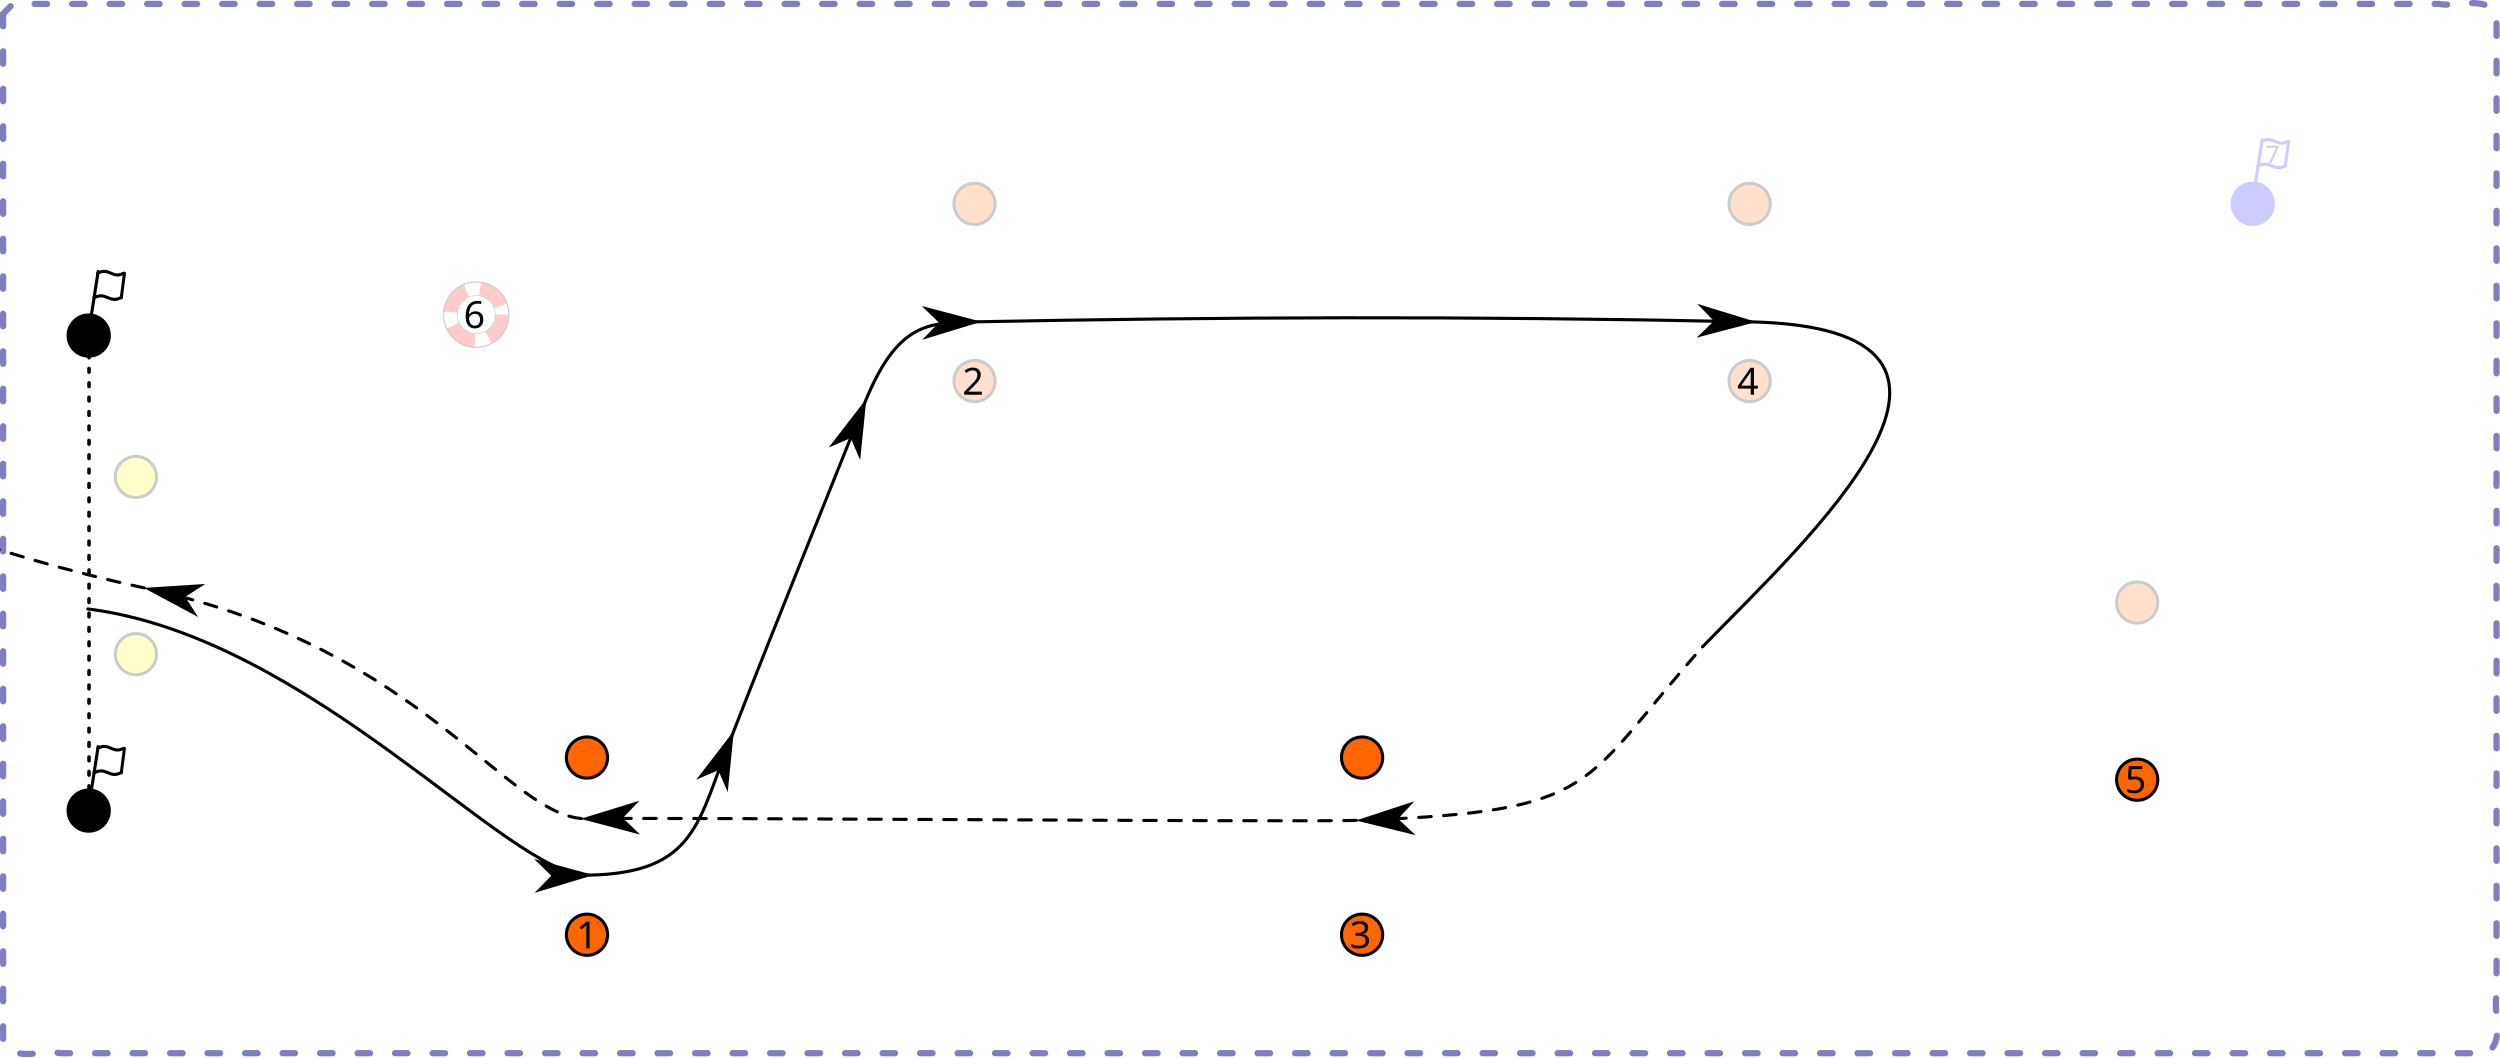
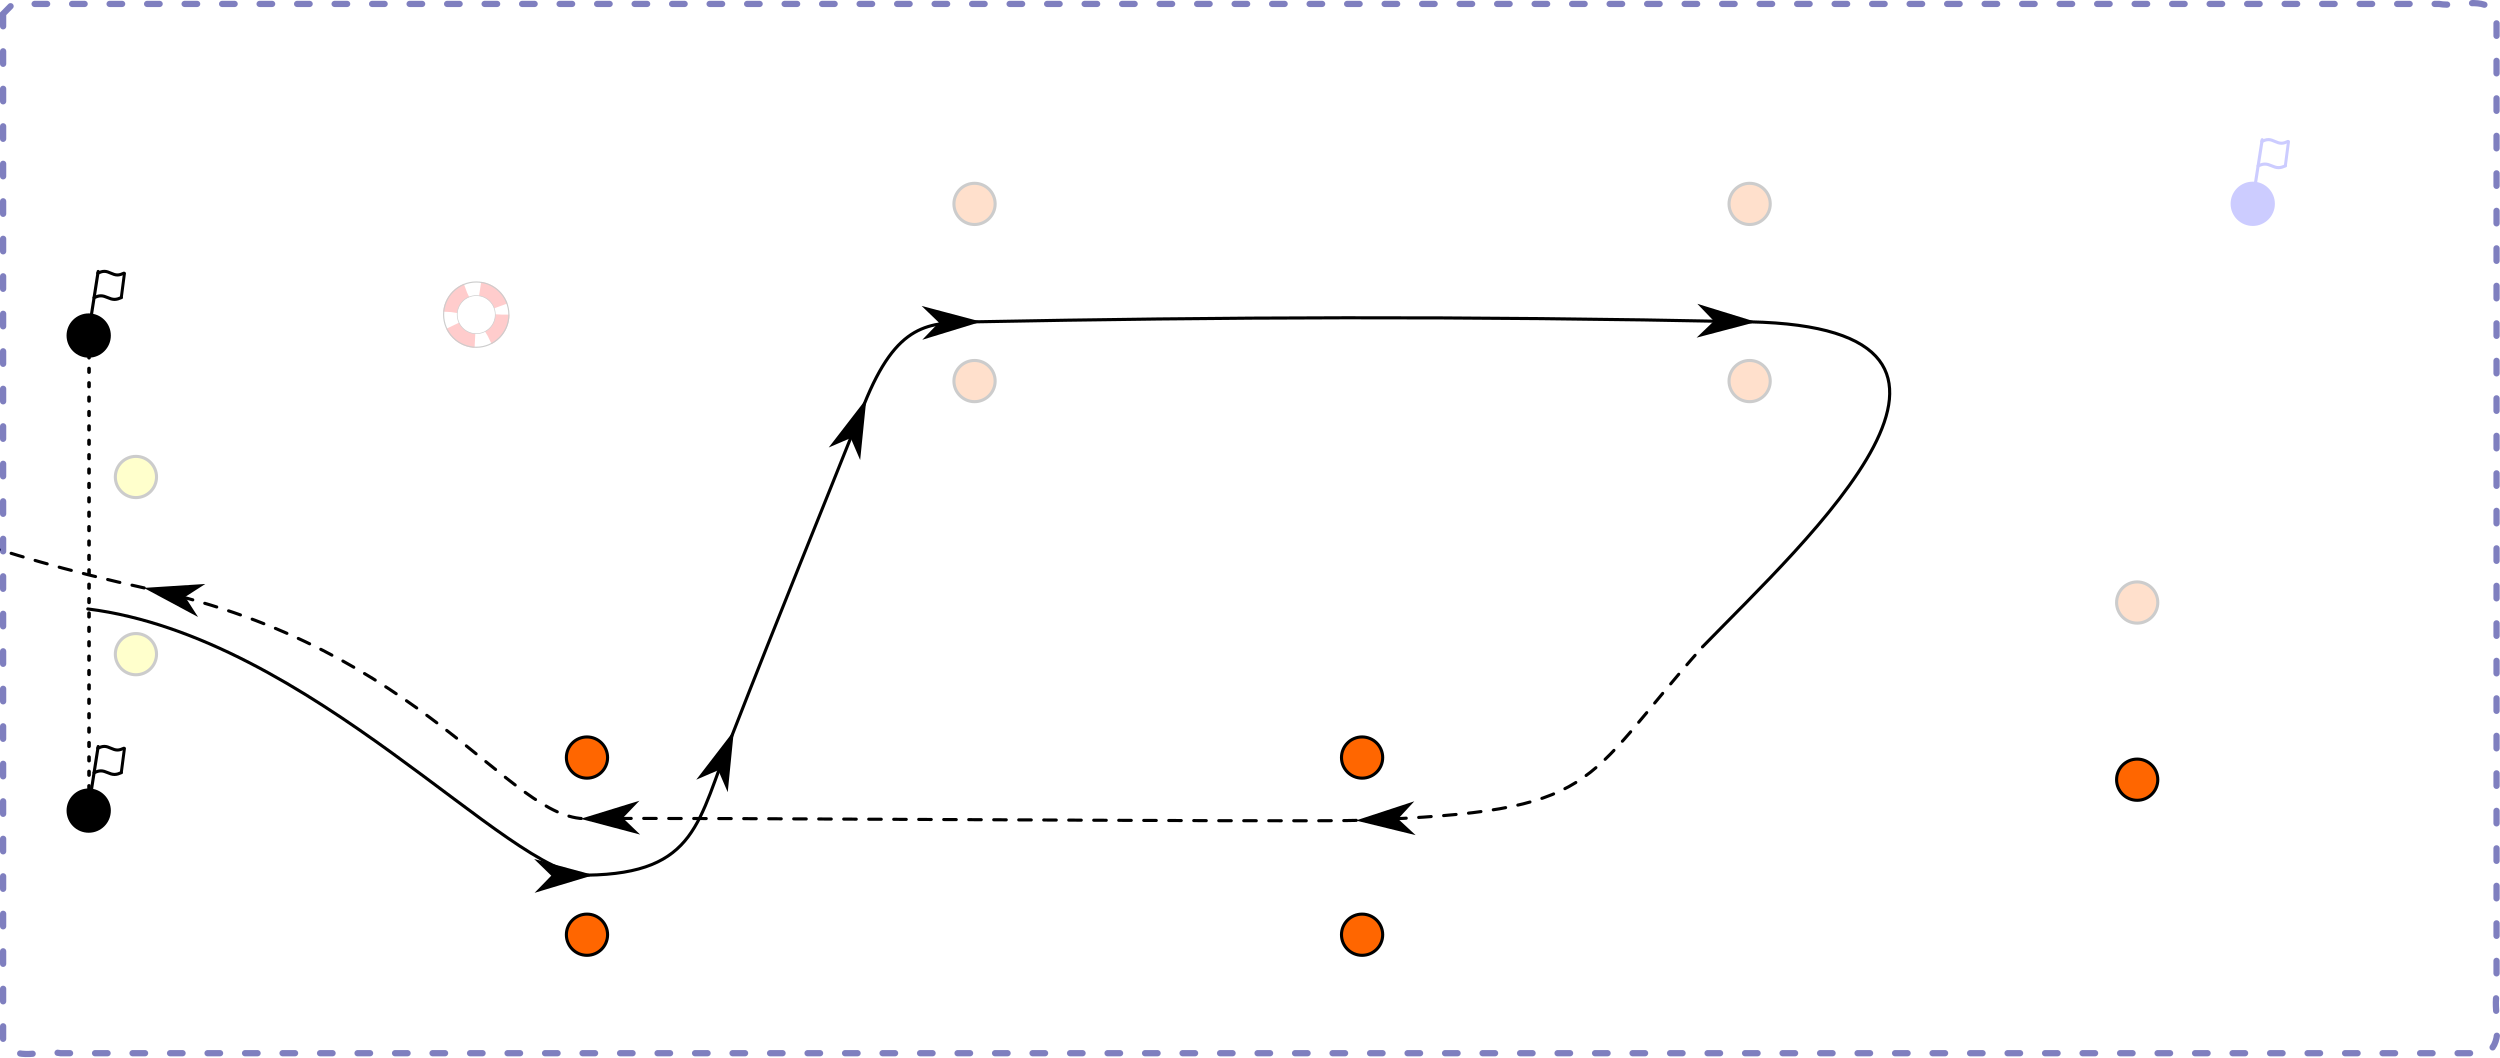
<svg xmlns="http://www.w3.org/2000/svg" version="1.0" id="svg3641" height="360.829" width="853.326" style="enable-background:new" xml:space="preserve">
  <defs id="arrows">
    <marker id="RazorWire" refX="0" refY="0" orient="auto" style="overflow:visible">
      <path id="path5527" style="fill:#34ff00;fill-opacity:1;fill-rule:evenodd;stroke:#34ff00;stroke-width:0.085pt;stroke-opacity:1" d="M 0.019,-0.632 V 0.595 L -6.621,2.568 H 9.113 L 2.979,0.595 V -0.632 L 9.166,-2.472 H -6.594 Z" />
    </marker>
    <marker orient="auto" refY="0" refX="0" id="Scissors" style="overflow:visible">
      <path id="schere" d="M 9.696,-3.847 C 8.661,-5.095 6.794,-5.052 5.4,-4.515 l -8.76,3.283 c -2.548,-1.394 -5.065,-0.995 -5.065,-1.673 0,-0.53 0.487,-0.414 0.414,-1.795 -0.07,-1.326 -1.454,-2.307 -2.763,-2.22 -1.309,-0.008 -2.666,0.995 -2.678,2.379 -0.098,1.393 1.074,2.688 2.461,2.779 1.624,0.242 4.499,-0.742 5.848,1.676 C -6.148,1.766 -7.931,1.771 -9.543,1.679 -10.882,1.602 -12.489,1.985 -13.128,3.301 c -0.617,1.261 -0.012,3.056 1.405,3.442 1.43,0.525 3.393,-0.138 3.733,-1.782 0.262,-1.267 -0.635,-1.862 -0.291,-2.322 0.26,-0.347 1.91,-0.146 4.85,-1.466 L 6.055,4.515 C 7.253,4.85 8.718,4.839 9.78,3.66 L -0.055,-0.057 Z M -9.832,-5.874 c 1.381,0.771 1.268,2.862 -0.167,3.268 -1.298,0.452 -2.956,-0.81 -2.542,-2.216 0.242,-1.154 1.764,-1.579 2.709,-1.052 z m 0.06,8.552 c 1.441,0.532 1.196,2.97 -0.269,3.298 -0.972,0.337 -2.361,-0.148 -2.459,-1.293 -0.189,-1.392 1.446,-2.65 2.728,-2.005 z" style="fill:#34ff00;fill-opacity:1;stroke:#34ff00;stroke-width:1.067;stroke-opacity:1" />
    </marker>
    <marker orient="auto" refY="0" refX="0" id="Legs" style="overflow:visible">
      <g id="g5494" transform="scale(-0.7)" style="fill:#34ff00;fill-opacity:1;stroke:#34ff00;stroke-opacity:1">
        <g id="g5496" transform="matrix(0,-1,-1,0,22.0892,22.73484)" style="fill:#34ff00;fill-opacity:1;stroke:#34ff00;stroke-opacity:1">
          <path id="path5498" d="m 22.636,22.054 c -7.371,5.036 -2.618,7.047 -6.23,14.339" style="fill:#34ff00;fill-opacity:1;fill-rule:evenodd;stroke:#34ff00;stroke-width:1.067pt;stroke-opacity:1" />
          <path id="path5500" d="m 22.825,21.918 c -1.451,8.904 3.772,9.355 4.805,14.747" style="fill:#34ff00;fill-opacity:1;fill-rule:evenodd;stroke:#34ff00;stroke-width:1.067pt;stroke-opacity:1" />
        </g>
        <path id="path5502" d="m -15.029,-7.181 -0.984,4.313 4.227,-1.305 z" style="fill:#34ff00;fill-opacity:1;fill-rule:evenodd;stroke:#34ff00;stroke-width:1.067pt;stroke-opacity:1" />
        <path id="path5504" d="m -16.23,4.861 1.999,3.946 2.418,-3.704 z" style="fill:#34ff00;fill-opacity:1;fill-rule:evenodd;stroke:#34ff00;stroke-width:1.067pt;stroke-opacity:1" />
      </g>
    </marker>
    <linearGradient id="linearGradient5477">
      <stop style="stop-color:#57e307;stop-opacity:1;" offset="0" id="stop5479" />
    </linearGradient>
    <marker style="overflow:visible" id="Arrow1Lend" refX="0" refY="0" orient="auto">
      <path style="fill-rule:evenodd;stroke:#000000;stroke-width:0.853pt;marker-start:none" d="M -10.667,0 -14.933,4.267 0,0 -14.933,-4.267 Z" id="path3104" />
    </marker>
    <marker style="overflow:visible" id="Arrow1Lstart" refX="0" refY="0" orient="auto">
      <path style="fill-rule:evenodd;stroke:#000000;stroke-width:0.853pt;marker-start:none" d="M 10.667,0 14.933,-4.267 0,0 14.933,4.267 Z" id="path3282" />
    </marker>
    <marker style="overflow:visible" id="Arrow1Lstart-7" refX="0" refY="0" orient="auto">
      <path style="fill-rule:evenodd;stroke:#000000;stroke-width:0.853pt;marker-start:none" d="M 10.667,0 14.933,-4.267 0,0 14.933,4.267 Z" id="path3282-4" />
    </marker>
    <marker style="overflow:visible" id="Arrow1Lend-6" refX="0" refY="0" orient="auto">
      <path style="fill-rule:evenodd;stroke:#000000;stroke-width:0.853pt;marker-start:none" d="M -10.667,0 -14.933,4.267 0,0 -14.933,-4.267 Z" id="path3104-0" />
    </marker>
  </defs>
  <g transform="translate(-215.4445,-435.3955)" style="display:inline" id="Parcours">
    <defs id="defs2076" />
    <g id="g1" />
    <g id="layer6" style="display:inline">
      <g transform="translate(18.94796,85.04597)" id="Zeitnahme" style="display:inline">
        <g id="g13156" transform="translate(-177.6378,-94.48819)">
          <path style="fill:#000000;fill-opacity:1;stroke:#000000;stroke-width:1.762" d="m 411.087,559.37 c 0,-3.685 -2.986,-6.678 -6.678,-6.678 -3.683,0 -6.678,2.987 -6.678,6.678 0,3.685 2.987,6.678 6.678,6.678 3.685,0 6.678,-2.987 6.678,-6.678 z" id="Zeit_oben" />
        </g>
        <g id="g13172" transform="translate(-177.6378,67.66194)">
          <path style="fill:#000000;fill-opacity:1;stroke:#000000;stroke-width:1.762" d="m 411.087,559.37 c 0,-3.685 -2.986,-6.678 -6.678,-6.678 -3.683,0 -6.678,2.987 -6.678,6.678 0,3.685 2.987,6.678 6.678,6.678 3.685,0 6.678,-2.987 6.678,-6.678 z" id="Zeit_unten" />
        </g>
        <path style="fill:none;stroke:#000000;stroke-width:1.228;stroke-linecap:round;stroke-linejoin:miter;stroke-miterlimit:4;stroke-dasharray:1.228, 3.684;stroke-dashoffset:0;stroke-opacity:1" d="m 226.886,466.315 c 0,23.379 0,46.759 0,70.138 0,19.991 0,67.885 0,87.271" id="path14169" />
      </g>
      <g transform="translate(113.4362,157.2769)" id="Tor1" style="display:inline;fill:#ff6600">
        <path style="fill:#ff6600;stroke:#000000;stroke-width:1.056" d="m 309.393,536.693 c 0,-3.883 -3.149,-7.032 -7.031,-7.032 -3.881,0 -7.031,3.148 -7.031,7.032 0,3.883 3.15,7.031 7.031,7.031 3.882,0 7.031,-3.147 7.031,-7.031 z" id="Tor1_innen" />
        <path style="fill:#ff6600;stroke:#000000;stroke-width:1.056" d="m 309.393,597.166 c 0,-3.883 -3.149,-7.032 -7.031,-7.032 -3.881,0 -7.031,3.148 -7.031,7.032 0,3.883 3.15,7.031 7.031,7.031 3.882,0 7.031,-3.147 7.031,-7.031 z" id="Tor1_aussen" />
      </g>
      <g transform="translate(226.8221,-31.69941)" id="Tor2" opacity="0.2" style="display:inline;fill:#ff6600">
        <path style="fill:#ff6600;stroke:#000000;stroke-width:1.056" d="m 328.291,536.693 c 0,-3.883 -3.149,-7.032 -7.031,-7.032 -3.881,0 -7.031,3.148 -7.031,7.032 0,3.883 3.15,7.031 7.031,7.031 3.882,0 7.031,-3.147 7.031,-7.031 z" id="Tor2_aussen" />
        <path style="fill:#ff6600;stroke:#000000;stroke-width:1.056" d="m 328.291,597.166 c 0,-3.883 -3.149,-7.032 -7.031,-7.032 -3.881,0 -7.031,3.148 -7.031,7.032 0,3.883 3.15,7.031 7.031,7.031 3.882,0 7.031,-3.147 7.031,-7.031 z" id="Tor2_innen" />
      </g>
      <g transform="translate(340.2078,157.2769)" id="Tor3" style="display:inline;fill:#ff6600">
        <path style="fill:#ff6600;stroke:#000000;stroke-width:1.056" d="m 347.189,536.693 c 0,-3.883 -3.149,-7.032 -7.031,-7.032 -3.881,0 -7.031,3.148 -7.031,7.032 0,3.883 3.15,7.031 7.031,7.031 3.882,0 7.031,-3.147 7.031,-7.031 z" id="Tor3_innen" />
        <path style="fill:#ff6600;stroke:#000000;stroke-width:1.056" d="m 347.189,597.166 c 0,-3.883 -3.149,-7.032 -7.031,-7.032 -3.881,0 -7.031,3.148 -7.031,7.032 0,3.883 3.15,7.031 7.031,7.031 3.882,0 7.031,-3.147 7.031,-7.031 z" id="Tor3_aussen" />
      </g>
      <g transform="translate(453.5935,-31.69941)" id="Tor4" opacity="0.2" style="display:inline;fill:#ff6600">
        <path style="fill:#ff6600;stroke:#000000;stroke-width:1.056" d="m 366.086,536.693 c 0,-3.883 -3.149,-7.032 -7.031,-7.032 -3.881,0 -7.031,3.148 -7.031,7.032 0,3.883 3.15,7.031 7.031,7.031 3.882,0 7.031,-3.147 7.031,-7.031 z" id="Tor4_aussen" />
        <path style="fill:#ff6600;stroke:#000000;stroke-width:1.056" d="m 366.086,597.166 c 0,-3.883 -3.149,-7.032 -7.031,-7.032 -3.881,0 -7.031,3.148 -7.031,7.032 0,3.883 3.15,7.031 7.031,7.031 3.882,0 7.031,-3.147 7.031,-7.031 z" id="Tor4_innen" />
      </g>
      <g transform="translate(566.9793,104.3635)" id="Tor5" style="display:inline;fill:#ff6600">
        <path style="fill:#ff6600;stroke:#000000;stroke-width:1.056" d="m 384.984,536.693 c 0,-3.883 -3.149,-7.032 -7.031,-7.032 -3.881,0 -7.031,3.148 -7.031,7.032 0,3.883 3.15,7.031 7.031,7.031 3.882,0 7.031,-3.147 7.031,-7.031 z" id="Tor5_oben" opacity="0.2" />
        <path style="fill:#ff6600;stroke:#000000;stroke-width:1.056" d="m 384.984,597.166 c 0,-3.883 -3.149,-7.032 -7.031,-7.032 -3.881,0 -7.031,3.148 -7.031,7.032 0,3.883 3.15,7.031 7.031,7.031 3.882,0 7.031,-3.147 7.031,-7.031 z" id="Tor5_unten" />
      </g>
      <g transform="translate(18.94796,138.3793)" id="Schikane" opacity="0.2" style="display:inline">
        <g style="fill:none" id="Ring">
          <ellipse id="path8826" style="fill:none;stroke:#ff0000;stroke-width:4.821;stroke-linecap:butt;stroke-linejoin:round;stroke-miterlimit:4;stroke-dasharray:9.643, 4.821;stroke-dashoffset:0;stroke-opacity:1" cx="359.055" cy="404.409" rx="8.928" ry="8.928" />
          <ellipse style="display:inline;fill:none;stroke:#000000;stroke-width:0.229;stroke-linecap:round;stroke-linejoin:round;stroke-miterlimit:4;stroke-dasharray:none;stroke-dashoffset:0;stroke-opacity:1" id="path3620" cx="359.055" cy="404.409" rx="6.5" ry="6.5" />
          <ellipse style="display:inline;fill:none;stroke:#000000;stroke-width:0.393;stroke-linecap:round;stroke-linejoin:round;stroke-miterlimit:4;stroke-dasharray:none;stroke-dashoffset:0;stroke-opacity:1" id="path2733" cx="359.055" cy="404.409" rx="11.142" ry="11.142" />
        </g>
      </g>
      <g transform="translate(-40.52031,61.51377)" id="StartZiel" opacity="0.2" style="display:inline">
        <path style="fill:#ffff00;stroke:#000000;stroke-width:1.056" d="m 309.393,536.693 c 0,-3.883 -3.149,-7.032 -7.031,-7.032 -3.881,0 -7.031,3.148 -7.031,7.032 0,3.883 3.15,7.031 7.031,7.031 3.882,0 7.031,-3.147 7.031,-7.031 z" id="StartZiel_oben" />
        <path style="fill:#ffff00;stroke:#000000;stroke-width:1.056" d="m 309.393,597.166 c 0,-3.883 -3.149,-7.032 -7.031,-7.032 -3.881,0 -7.031,3.148 -7.031,7.032 0,3.883 3.15,7.031 7.031,7.031 3.882,0 7.031,-3.147 7.031,-7.031 z" id="StartZiel_unten" />
      </g>
    </g>
  </g>
  <g transform="translate(-215.4445,-435.3955)" style="display:inline" id="ParcoursLabel">
    <defs id="defs2832" />
    <g id="g3113" style="display:inline">
-       <text xml:space="preserve" style="font-style:normal;font-weight:normal;font-size:12.8px;line-height:0%;font-family:'Arial Black';display:inline;fill:#000000;fill-opacity:1;stroke:none;stroke-width:1.067" x="373.691" y="547.37" id="Nummer_Schikane">
+       <text xml:space="preserve" style="font-style:normal;font-weight:normal;font-size:12.8px;line-height:0%;font-family:'Arial Black';display:inline;fill:#000000;fill-opacity:1;stroke:none;stroke-width:1.067" x="373.691" y="547.37" id="Nummer_Schikane" opacity="0">
        <tspan id="tspan3032" x="373.691" y="547.37" style="font-size:12.8px;line-height:1.25;stroke-width:1.067">6</tspan>
      </text>
-       <text xml:space="preserve" style="font-style:normal;font-weight:normal;font-size:12.8px;line-height:0%;font-family:'Arial Black';display:inline;fill:#000000;fill-opacity:1;stroke:none;stroke-width:1.067" x="412.13" y="759.102" id="Nummer_Tor1">
+       <text xml:space="preserve" style="font-style:normal;font-weight:normal;font-size:12.8px;line-height:0%;font-family:'Arial Black';display:inline;fill:#000000;fill-opacity:1;stroke:none;stroke-width:1.067" x="412.13" y="759.102" id="Nummer_Tor1" opacity="0">
        <tspan id="tspan3036" x="412.13" y="759.102" style="font-size:12.8px;line-height:1.25;stroke-width:1.067">1</tspan>
      </text>
-       <text xml:space="preserve" style="font-style:normal;font-weight:normal;font-size:12.8px;line-height:0%;font-family:'Arial Black';display:inline;fill:#000000;fill-opacity:1;stroke:none;stroke-width:1.067" x="808.383" y="570.125" id="Nummer_Tor4">
+       <text xml:space="preserve" style="font-style:normal;font-weight:normal;font-size:12.8px;line-height:0%;font-family:'Arial Black';display:inline;fill:#000000;fill-opacity:1;stroke:none;stroke-width:1.067" x="808.383" y="570.125" id="Nummer_Tor4" opacity="0">
        <tspan id="tspan3040" x="808.383" y="570.125" style="font-size:12.8px;line-height:1.25;stroke-width:1.067">4</tspan>
      </text>
-       <text xml:space="preserve" style="font-style:normal;font-weight:normal;font-size:12.8px;line-height:0%;font-family:'Arial Black';display:inline;fill:#000000;fill-opacity:1;stroke:none;stroke-width:1.067" x="940.704" y="706.032" id="Nummer_Tor5">
+       <text xml:space="preserve" style="font-style:normal;font-weight:normal;font-size:12.8px;line-height:0%;font-family:'Arial Black';display:inline;fill:#000000;fill-opacity:1;stroke:none;stroke-width:1.067" x="940.704" y="706.032" id="Nummer_Tor5" opacity="0">
        <tspan id="tspan3044" x="940.704" y="706.032" style="font-size:12.8px;line-height:1.25;stroke-width:1.067">5</tspan>
      </text>
-       <text xml:space="preserve" style="font-style:normal;font-weight:normal;font-size:12.8px;line-height:0%;font-family:'Arial Black';display:inline;fill:#000000;fill-opacity:1;stroke:none;stroke-width:1.067" x="676.131" y="759.024" id="Nummer_Tor3">
+       <text xml:space="preserve" style="font-style:normal;font-weight:normal;font-size:12.8px;line-height:0%;font-family:'Arial Black';display:inline;fill:#000000;fill-opacity:1;stroke:none;stroke-width:1.067" x="676.131" y="759.024" id="Nummer_Tor3" opacity="0">
        <tspan id="tspan3048" x="676.131" y="759.024" style="font-size:12.8px;line-height:1.25;stroke-width:1.067">3</tspan>
      </text>
      <g transform="translate(579.9631,-35.51099)" id="Speedboje_oben" opacity="0.2" style="display:inline">
        <path id="path3052" d="m 411.087,540.472 c 0,-3.685 -2.986,-6.678 -6.678,-6.678 -3.683,0 -6.678,2.987 -6.678,6.678 0,3.685 2.987,6.678 6.678,6.678 3.685,0 6.678,-2.987 6.678,-6.678 z" style="fill:#0000ff;fill-opacity:1;stroke:#0000ff;stroke-width:1.762" />
        <g style="stroke:#0000ff" id="g3062">
          <path id="path3054" d="m 407.511,519.18 c 0.372,-0.161 0.745,-0.325 1.117,-0.438 0.372,-0.114 0.744,-0.181 1.117,-0.181 0.372,0 0.744,0.063 1.117,0.181 0.372,0.113 0.744,0.273 1.116,0.438 0.369,0.16 0.745,0.321 1.117,0.434 0.369,0.114 0.745,0.181 1.117,0.181 0.368,0 0.745,-0.064 1.117,-0.181 0.368,-0.113 0.744,-0.274 1.117,-0.434" style="fill:none;stroke:#0000ff;stroke-width:1.052;stroke-linecap:round;stroke-linejoin:round" />
          <path id="path3056" d="m 407.643,518.601 -2.7,17.3 v 0.258 0" style="fill:none;stroke:#0000ff;stroke-width:1.067;stroke-linecap:round;stroke-linejoin:round" />
          <path id="path3058" d="m 406.246,527.522 c 0.384,-0.158 0.775,-0.317 1.163,-0.429 0.383,-0.113 0.775,-0.179 1.163,-0.179 0.383,0 0.774,0.062 1.163,0.179 0.387,0.112 0.774,0.271 1.163,0.429 0.387,0.159 0.774,0.317 1.162,0.433 0.388,0.109 0.775,0.175 1.163,0.175 0.388,0 0.775,-0.062 1.163,-0.175 0.387,-0.112 0.775,-0.271 1.163,-0.433" style="fill:none;stroke:#0000ff;stroke-width:1.067;stroke-linecap:round;stroke-linejoin:round" />
          <path id="path3060" d="m 416.604,519.31 -1.039,7.969 v 0.12 0" style="fill:none;stroke:#0000ff;stroke-width:1.024;stroke-linecap:round" />
        </g>
-         <text xml:space="preserve" style="font-style:normal;font-weight:normal;font-size:12.8px;line-height:0%;font-family:'Arial Black';fill:#000000;fill-opacity:1;stroke:none;stroke-width:1.067" x="408.873" y="526.543" id="Nummer_Speedboje_oben">
+         <text xml:space="preserve" style="font-style:normal;font-weight:normal;font-size:12.8px;line-height:0%;font-family:'Arial Black';fill:#000000;fill-opacity:1;stroke:none;stroke-width:1.067" x="408.873" y="526.543" id="Nummer_Speedboje_oben" opacity="0">
          <tspan id="tspan3064" x="408.873" y="526.543" style="font-size:8.242px;line-height:1.25;stroke-width:1.067">7</tspan>
        </text>
      </g>
-       <text xml:space="preserve" style="font-style:normal;font-weight:normal;font-size:12.8px;line-height:0%;font-family:'Arial Black';display:inline;fill:#000000;fill-opacity:1;stroke:none;stroke-width:1.067" x="543.926" y="570.125" id="Nummer_Tor2">
+       <text xml:space="preserve" style="font-style:normal;font-weight:normal;font-size:12.8px;line-height:0%;font-family:'Arial Black';display:inline;fill:#000000;fill-opacity:1;stroke:none;stroke-width:1.067" x="543.926" y="570.125" id="Nummer_Tor2" opacity="0">
        <tspan id="tspan3088" x="543.926" y="570.125" style="font-size:12.8px;line-height:1.25;stroke-width:1.067">2</tspan>
      </text>
      <g id="Zeit_oben_Flagge">
        <path id="path3092" d="m 248.821,528.636 c 0.372,-0.161 0.745,-0.325 1.117,-0.438 0.372,-0.114 0.744,-0.181 1.117,-0.181 0.372,0 0.744,0.063 1.117,0.181 0.372,0.113 0.744,0.273 1.116,0.438 0.369,0.16 0.745,0.321 1.117,0.434 0.369,0.114 0.745,0.181 1.117,0.181 0.368,0 0.745,-0.064 1.117,-0.181 0.368,-0.113 0.744,-0.274 1.117,-0.434" style="display:inline;fill:none;stroke:#000000;stroke-width:1.052;stroke-linecap:round;stroke-linejoin:round" />
        <path id="path3094" d="m 248.953,528.057 -2.7,17.3 v 0.258 0" style="display:inline;fill:none;stroke:#000000;stroke-width:1.067;stroke-linecap:round;stroke-linejoin:round" />
        <path id="path3096" d="m 247.556,536.977 c 0.384,-0.158 0.775,-0.317 1.163,-0.429 0.383,-0.113 0.775,-0.179 1.163,-0.179 0.383,0 0.774,0.062 1.163,0.179 0.387,0.112 0.774,0.271 1.163,0.429 0.387,0.159 0.774,0.317 1.162,0.433 0.388,0.109 0.775,0.175 1.163,0.175 0.388,0 0.775,-0.062 1.163,-0.175 0.387,-0.112 0.775,-0.271 1.163,-0.433" style="display:inline;fill:none;stroke:#000000;stroke-width:1.067;stroke-linecap:round;stroke-linejoin:round" />
        <path id="path3098" d="m 257.914,528.766 -1.039,7.969 v 0.12 0" style="display:inline;fill:none;stroke:#000000;stroke-width:1.024;stroke-linecap:round" />
      </g>
      <g id="Zeit_unten_Flagge">
        <path id="path3102" d="m 248.821,690.786 c 0.372,-0.161 0.745,-0.325 1.117,-0.438 0.372,-0.114 0.744,-0.181 1.117,-0.181 0.372,0 0.744,0.063 1.117,0.181 0.372,0.113 0.744,0.273 1.116,0.438 0.369,0.16 0.745,0.321 1.117,0.434 0.369,0.114 0.745,0.181 1.117,0.181 0.368,0 0.745,-0.064 1.117,-0.181 0.368,-0.113 0.744,-0.274 1.117,-0.434" style="display:inline;fill:none;stroke:#000000;stroke-width:1.052;stroke-linecap:round;stroke-linejoin:round" />
        <path id="path3105" d="m 248.953,690.207 -2.7,17.3 v 0.258 0" style="display:inline;fill:none;stroke:#000000;stroke-width:1.067;stroke-linecap:round;stroke-linejoin:round" />
        <path id="path3107" d="m 247.556,699.127 c 0.384,-0.158 0.775,-0.317 1.163,-0.429 0.383,-0.113 0.775,-0.179 1.163,-0.179 0.383,0 0.774,0.062 1.163,0.179 0.387,0.112 0.774,0.271 1.163,0.429 0.387,0.159 0.774,0.317 1.162,0.433 0.388,0.109 0.775,0.175 1.163,0.175 0.388,0 0.775,-0.062 1.163,-0.175 0.387,-0.112 0.775,-0.271 1.163,-0.433" style="display:inline;fill:none;stroke:#000000;stroke-width:1.067;stroke-linecap:round;stroke-linejoin:round" />
        <path id="path3109" d="m 257.914,690.916 -1.039,7.969 v 0.12 0" style="display:inline;fill:none;stroke:#000000;stroke-width:1.024;stroke-linecap:round" />
      </g>
    </g>
  </g>
  <g transform="translate(-215.4445,-435.3955)" style="display:inline" id="KlasseA">
    <text id="text570" y="328.002" x="595.582" style="font-style:normal;font-weight:normal;font-size:12.8px;line-height:0%;font-family:Verdana;text-align:center;text-anchor:middle;display:inline;fill:#000000;fill-opacity:1;stroke:none;stroke-width:1.067" xml:space="preserve">
      <tspan style="font-weight:bold;font-size:38.4px;line-height:1.25;text-align:center;text-anchor:middle;stroke-width:1.067" y="328.002" x="595.582" id="tspan572">DMYV-Jugend</tspan>
      <tspan id="tspan574" style="font-weight:bold;font-size:38.4px;line-height:1.25;text-align:center;text-anchor:middle;stroke-width:1.067" y="376.002" x="595.582">Motorboot-Slalom</tspan>
      <tspan style="font-weight:bold;font-size:38.4px;line-height:1.25;text-align:center;text-anchor:middle;stroke-width:1.067" id="tspan576" y="424.002" x="595.582">Klasse A</tspan>
    </text>
    <text id="text578" y="876.114" x="243.389" style="font-style:normal;font-weight:normal;font-size:12.8px;line-height:0%;font-family:Verdana;display:inline;fill:#000000;fill-opacity:1;stroke:none;stroke-width:1.067" xml:space="preserve">
      <tspan id="tspan580" y="876.114" x="243.389" style="font-size:19.2px;line-height:1.25;stroke-width:1.067">Ablegen - Startlinie - Tonnentore 1 - 2 - 4 - 3 - 1 - Ziellinie - </tspan>
      <tspan id="tspan582" y="900.114" x="243.389" style="font-size:19.2px;line-height:1.25;stroke-width:1.067">anlegen und an der Klampe mit Kopfschlag belegen.</tspan>
    </text>
    <path id="path584" d="m 796.555,656.195 c 35.2,-36.204 115.094,-108.894 16.126,-110.949 -98.968,-2.055 -180.869,-1.629 -264.533,0 -15.737,0.306 -26.516,-0.013 -37.8,28.3 -15.198,38.135 -28.391,70.213 -45.233,113.367 -11.479,28.478 -11.492,46.667 -49.267,47.2 -26.48,0.374 -94.329,-81.289 -170.443,-90.871" style="display:inline;fill:none;stroke:#000000;stroke-width:1.067;stroke-linecap:round;stroke-linejoin:round;stroke-miterlimit:4;stroke-dasharray:none;stroke-dashoffset:0;stroke-opacity:1;marker-start:none;marker-mid:url(#Arrow1Lstart);marker-end:none" />
    <path id="path586" d="m 169.627,612.629 c 24.841,0 34.833,10.347 97.061,23.903 93.712,20.413 122.575,78.85 149.126,78.314 26.401,-0.532 245.717,1.268 264.6,0.533 82.2,-3.2 73.962,-11.691 116.141,-59.184" style="display:inline;fill:none;stroke:#000000;stroke-width:1.067;stroke-linecap:round;stroke-linejoin:round;stroke-miterlimit:4;stroke-dasharray:4.267, 4.267;stroke-dashoffset:0;stroke-opacity:1;marker-start:none;marker-mid:url(#Arrow1Lstart);marker-end:none" />
  </g>
  <g id="Export_Area" style="display:inline;opacity:1" transform="translate(-180.8124,-194.4877)">
    <path style="display:inline;opacity:0.5;fill:none;fill-opacity:1;fill-rule:nonzero;stroke:#000080;stroke-width:2.133;stroke-linecap:round;stroke-linejoin:miter;stroke-miterlimit:4;stroke-dasharray:4.267, 8.533;stroke-dashoffset:0;stroke-opacity:1" d="m 181.879,199.201 c 0,117.134 0,234.268 0,351.402 4.38,6.419 13.104,2.145 19.592,3.374 276.059,0 552.117,0 828.176,0 6.295,-4.466 2.103,-13.361 3.309,-19.977 0,-111.6 0,-223.2 0,-334.8 -4.38,-6.419 -13.104,-2.145 -19.592,-3.374 -276.059,0 -552.117,0 -828.176,0 -1.103,1.125 -2.206,2.25 -3.309,3.374 z" id="rect4816" />
    <g id="g2" />
    <g id="g3" />
  </g>
</svg>
